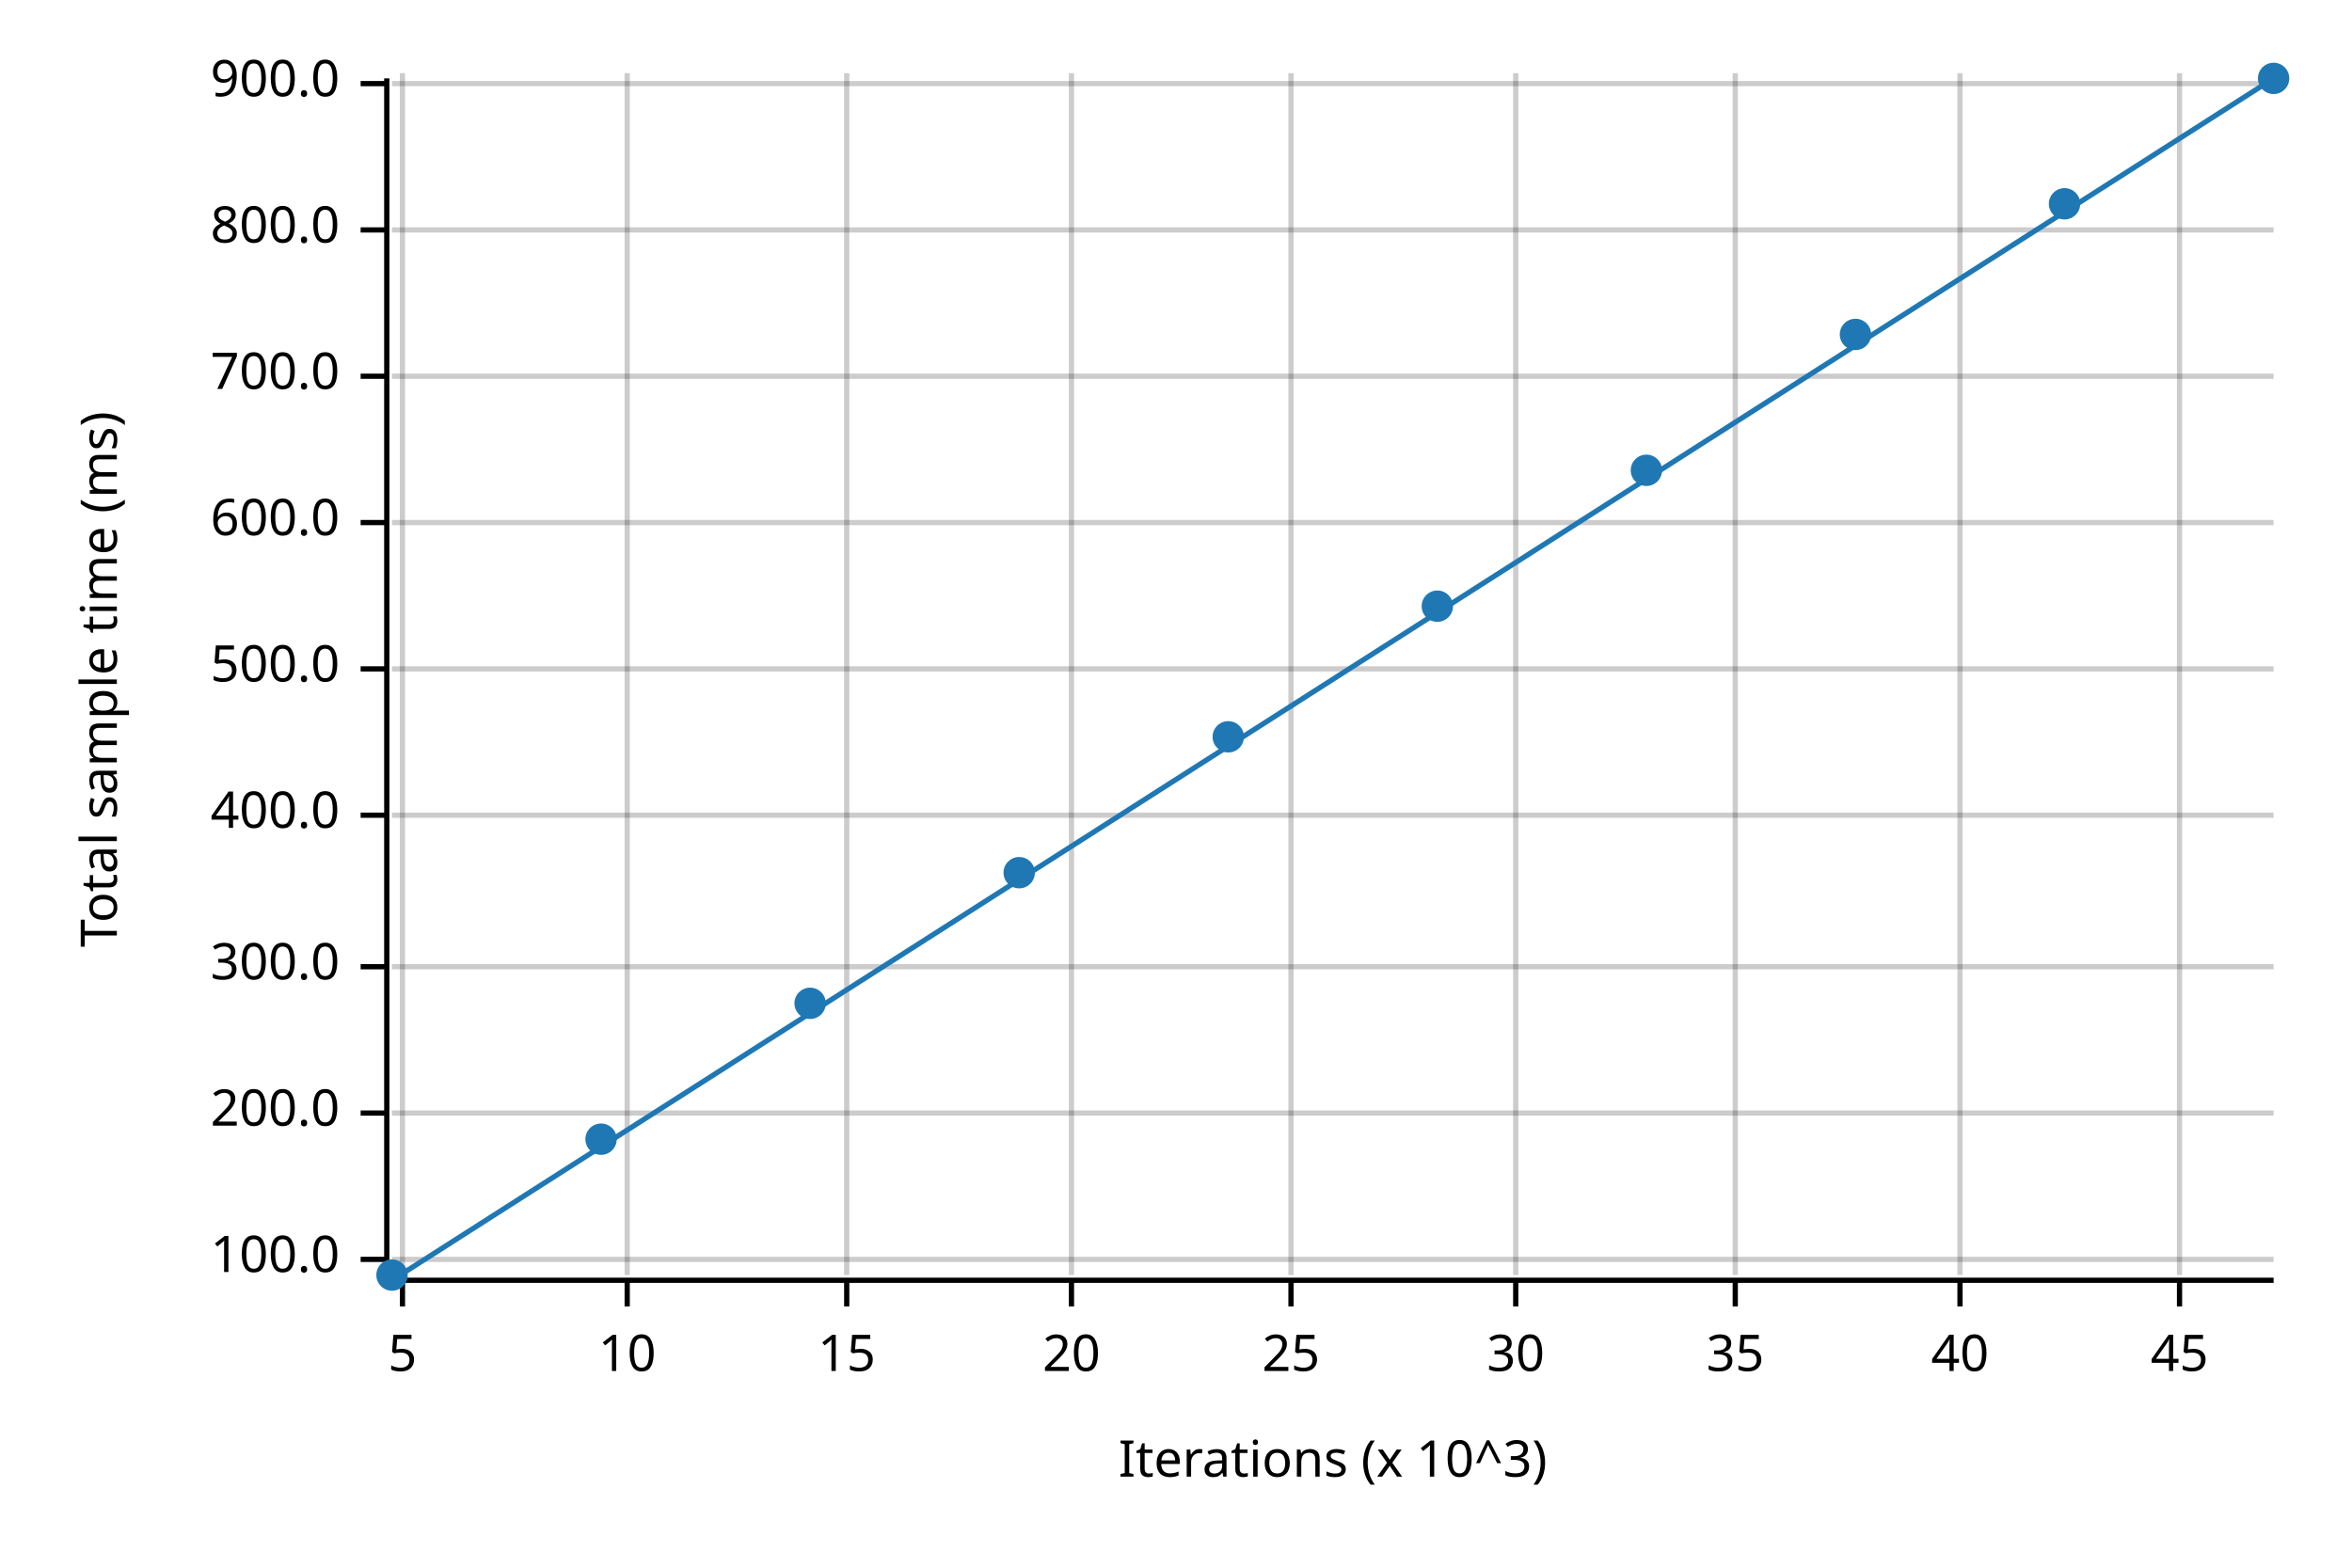
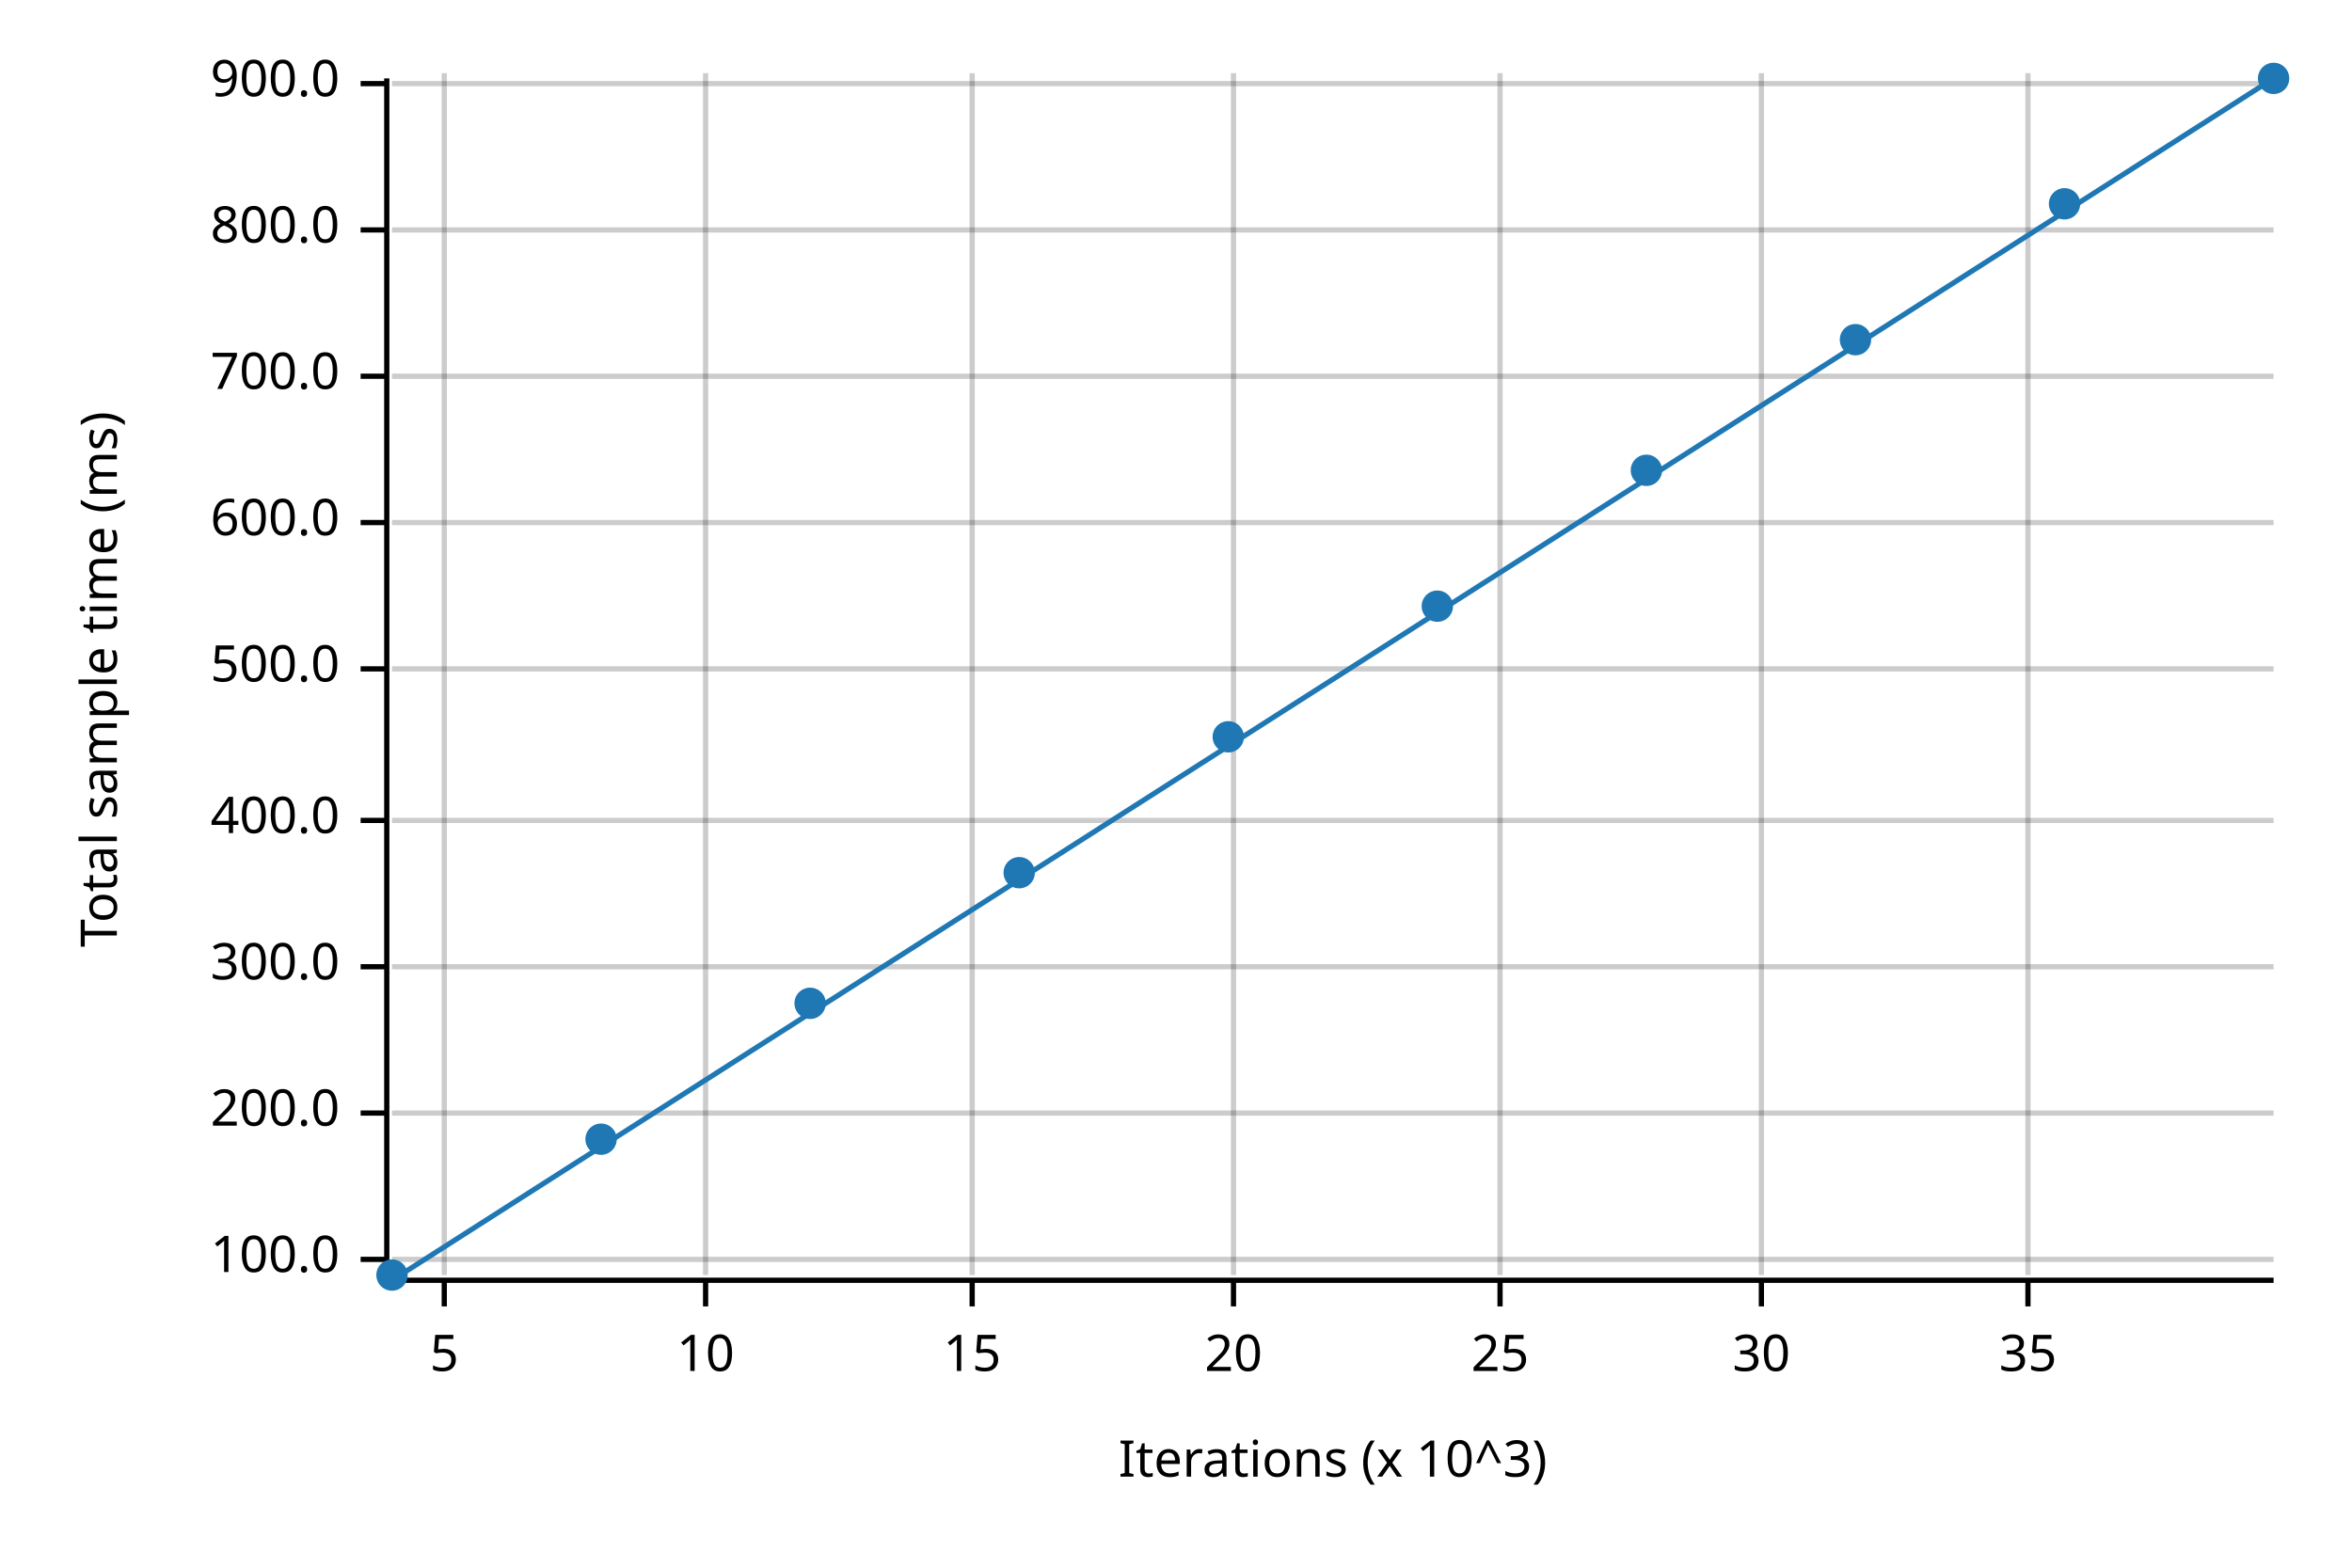
<svg xmlns="http://www.w3.org/2000/svg" width="450" height="300" viewBox="0 0 450 300">
  <text x="15" y="130" dy="0.76em" text-anchor="middle" font-family="sans-serif" font-size="9.677" opacity="1" fill="#000000" transform="rotate(270, 15, 130)">
Total sample time (ms)
</text>
  <text x="255" y="285" dy="-0.5ex" text-anchor="middle" font-family="sans-serif" font-size="9.677" opacity="1" fill="#000000">
Iterations (x 10^3)
</text>
-   <line opacity="0.2" stroke="#000000" stroke-width="1" x1="77" y1="244" x2="77" y2="14" />
-   <line opacity="0.2" stroke="#000000" stroke-width="1" x1="120" y1="244" x2="120" y2="14" />
-   <line opacity="0.2" stroke="#000000" stroke-width="1" x1="162" y1="244" x2="162" y2="14" />
-   <line opacity="0.2" stroke="#000000" stroke-width="1" x1="205" y1="244" x2="205" y2="14" />
-   <line opacity="0.2" stroke="#000000" stroke-width="1" x1="247" y1="244" x2="247" y2="14" />
-   <line opacity="0.2" stroke="#000000" stroke-width="1" x1="290" y1="244" x2="290" y2="14" />
-   <line opacity="0.2" stroke="#000000" stroke-width="1" x1="332" y1="244" x2="332" y2="14" />
-   <line opacity="0.2" stroke="#000000" stroke-width="1" x1="375" y1="244" x2="375" y2="14" />
-   <line opacity="0.2" stroke="#000000" stroke-width="1" x1="417" y1="244" x2="417" y2="14" />
+   <line opacity="0.2" stroke="#000000" stroke-width="1" x1="85" y1="244" x2="85" y2="14" />
+   <line opacity="0.2" stroke="#000000" stroke-width="1" x1="135" y1="244" x2="135" y2="14" />
+   <line opacity="0.2" stroke="#000000" stroke-width="1" x1="186" y1="244" x2="186" y2="14" />
+   <line opacity="0.2" stroke="#000000" stroke-width="1" x1="236" y1="244" x2="236" y2="14" />
+   <line opacity="0.2" stroke="#000000" stroke-width="1" x1="287" y1="244" x2="287" y2="14" />
+   <line opacity="0.2" stroke="#000000" stroke-width="1" x1="337" y1="244" x2="337" y2="14" />
+   <line opacity="0.2" stroke="#000000" stroke-width="1" x1="388" y1="244" x2="388" y2="14" />
  <line opacity="0.2" stroke="#000000" stroke-width="1" x1="75" y1="241" x2="435" y2="241" />
  <line opacity="0.2" stroke="#000000" stroke-width="1" x1="75" y1="213" x2="435" y2="213" />
  <line opacity="0.2" stroke="#000000" stroke-width="1" x1="75" y1="185" x2="435" y2="185" />
-   <line opacity="0.2" stroke="#000000" stroke-width="1" x1="75" y1="156" x2="435" y2="156" />
+   <line opacity="0.2" stroke="#000000" stroke-width="1" x1="75" y1="157" x2="435" y2="157" />
  <line opacity="0.2" stroke="#000000" stroke-width="1" x1="75" y1="128" x2="435" y2="128" />
  <line opacity="0.2" stroke="#000000" stroke-width="1" x1="75" y1="100" x2="435" y2="100" />
  <line opacity="0.2" stroke="#000000" stroke-width="1" x1="75" y1="72" x2="435" y2="72" />
  <line opacity="0.2" stroke="#000000" stroke-width="1" x1="75" y1="44" x2="435" y2="44" />
  <line opacity="0.2" stroke="#000000" stroke-width="1" x1="75" y1="16" x2="435" y2="16" />
  <polyline fill="none" opacity="1" stroke="#000000" stroke-width="1" points="74,15 74,245 " />
  <text x="65" y="241" dy="0.5ex" text-anchor="end" font-family="sans-serif" font-size="9.677" opacity="1" fill="#000000">
100.0
</text>
  <polyline fill="none" opacity="1" stroke="#000000" stroke-width="1" points="69,241 74,241 " />
  <text x="65" y="213" dy="0.5ex" text-anchor="end" font-family="sans-serif" font-size="9.677" opacity="1" fill="#000000">
200.0
</text>
  <polyline fill="none" opacity="1" stroke="#000000" stroke-width="1" points="69,213 74,213 " />
  <text x="65" y="185" dy="0.5ex" text-anchor="end" font-family="sans-serif" font-size="9.677" opacity="1" fill="#000000">
300.0
</text>
  <polyline fill="none" opacity="1" stroke="#000000" stroke-width="1" points="69,185 74,185 " />
-   <text x="65" y="156" dy="0.5ex" text-anchor="end" font-family="sans-serif" font-size="9.677" opacity="1" fill="#000000">
+   <text x="65" y="157" dy="0.5ex" text-anchor="end" font-family="sans-serif" font-size="9.677" opacity="1" fill="#000000">
400.0
</text>
-   <polyline fill="none" opacity="1" stroke="#000000" stroke-width="1" points="69,156 74,156 " />
+   <polyline fill="none" opacity="1" stroke="#000000" stroke-width="1" points="69,157 74,157 " />
  <text x="65" y="128" dy="0.5ex" text-anchor="end" font-family="sans-serif" font-size="9.677" opacity="1" fill="#000000">
500.0
</text>
  <polyline fill="none" opacity="1" stroke="#000000" stroke-width="1" points="69,128 74,128 " />
  <text x="65" y="100" dy="0.5ex" text-anchor="end" font-family="sans-serif" font-size="9.677" opacity="1" fill="#000000">
600.0
</text>
  <polyline fill="none" opacity="1" stroke="#000000" stroke-width="1" points="69,100 74,100 " />
  <text x="65" y="72" dy="0.5ex" text-anchor="end" font-family="sans-serif" font-size="9.677" opacity="1" fill="#000000">
700.0
</text>
  <polyline fill="none" opacity="1" stroke="#000000" stroke-width="1" points="69,72 74,72 " />
  <text x="65" y="44" dy="0.5ex" text-anchor="end" font-family="sans-serif" font-size="9.677" opacity="1" fill="#000000">
800.0
</text>
  <polyline fill="none" opacity="1" stroke="#000000" stroke-width="1" points="69,44 74,44 " />
  <text x="65" y="16" dy="0.5ex" text-anchor="end" font-family="sans-serif" font-size="9.677" opacity="1" fill="#000000">
900.0
</text>
  <polyline fill="none" opacity="1" stroke="#000000" stroke-width="1" points="69,16 74,16 " />
  <polyline fill="none" opacity="1" stroke="#000000" stroke-width="1" points="75,245 435,245 " />
-   <text x="77" y="255" dy="0.76em" text-anchor="middle" font-family="sans-serif" font-size="9.677" opacity="1" fill="#000000">
+   <text x="85" y="255" dy="0.76em" text-anchor="middle" font-family="sans-serif" font-size="9.677" opacity="1" fill="#000000">
5
</text>
-   <polyline fill="none" opacity="1" stroke="#000000" stroke-width="1" points="77,245 77,250 " />
-   <text x="120" y="255" dy="0.76em" text-anchor="middle" font-family="sans-serif" font-size="9.677" opacity="1" fill="#000000">
+   <polyline fill="none" opacity="1" stroke="#000000" stroke-width="1" points="85,245 85,250 " />
+   <text x="135" y="255" dy="0.76em" text-anchor="middle" font-family="sans-serif" font-size="9.677" opacity="1" fill="#000000">
10
</text>
-   <polyline fill="none" opacity="1" stroke="#000000" stroke-width="1" points="120,245 120,250 " />
-   <text x="162" y="255" dy="0.76em" text-anchor="middle" font-family="sans-serif" font-size="9.677" opacity="1" fill="#000000">
+   <polyline fill="none" opacity="1" stroke="#000000" stroke-width="1" points="135,245 135,250 " />
+   <text x="186" y="255" dy="0.76em" text-anchor="middle" font-family="sans-serif" font-size="9.677" opacity="1" fill="#000000">
15
</text>
-   <polyline fill="none" opacity="1" stroke="#000000" stroke-width="1" points="162,245 162,250 " />
-   <text x="205" y="255" dy="0.76em" text-anchor="middle" font-family="sans-serif" font-size="9.677" opacity="1" fill="#000000">
+   <polyline fill="none" opacity="1" stroke="#000000" stroke-width="1" points="186,245 186,250 " />
+   <text x="236" y="255" dy="0.76em" text-anchor="middle" font-family="sans-serif" font-size="9.677" opacity="1" fill="#000000">
20
</text>
-   <polyline fill="none" opacity="1" stroke="#000000" stroke-width="1" points="205,245 205,250 " />
-   <text x="247" y="255" dy="0.76em" text-anchor="middle" font-family="sans-serif" font-size="9.677" opacity="1" fill="#000000">
+   <polyline fill="none" opacity="1" stroke="#000000" stroke-width="1" points="236,245 236,250 " />
+   <text x="287" y="255" dy="0.76em" text-anchor="middle" font-family="sans-serif" font-size="9.677" opacity="1" fill="#000000">
25
</text>
-   <polyline fill="none" opacity="1" stroke="#000000" stroke-width="1" points="247,245 247,250 " />
-   <text x="290" y="255" dy="0.76em" text-anchor="middle" font-family="sans-serif" font-size="9.677" opacity="1" fill="#000000">
+   <polyline fill="none" opacity="1" stroke="#000000" stroke-width="1" points="287,245 287,250 " />
+   <text x="337" y="255" dy="0.76em" text-anchor="middle" font-family="sans-serif" font-size="9.677" opacity="1" fill="#000000">
30
</text>
-   <polyline fill="none" opacity="1" stroke="#000000" stroke-width="1" points="290,245 290,250 " />
-   <text x="332" y="255" dy="0.76em" text-anchor="middle" font-family="sans-serif" font-size="9.677" opacity="1" fill="#000000">
+   <polyline fill="none" opacity="1" stroke="#000000" stroke-width="1" points="337,245 337,250 " />
+   <text x="388" y="255" dy="0.76em" text-anchor="middle" font-family="sans-serif" font-size="9.677" opacity="1" fill="#000000">
35
</text>
-   <polyline fill="none" opacity="1" stroke="#000000" stroke-width="1" points="332,245 332,250 " />
-   <text x="375" y="255" dy="0.76em" text-anchor="middle" font-family="sans-serif" font-size="9.677" opacity="1" fill="#000000">
- 40
- </text>
-   <polyline fill="none" opacity="1" stroke="#000000" stroke-width="1" points="375,245 375,250 " />
-   <text x="417" y="255" dy="0.76em" text-anchor="middle" font-family="sans-serif" font-size="9.677" opacity="1" fill="#000000">
- 45
- </text>
-   <polyline fill="none" opacity="1" stroke="#000000" stroke-width="1" points="417,245 417,250 " />
+   <polyline fill="none" opacity="1" stroke="#000000" stroke-width="1" points="388,245 388,250 " />
  <circle cx="75" cy="244" r="3" opacity="1" fill="#1F78B4" stroke="none" stroke-width="1" />
  <circle cx="115" cy="218" r="3" opacity="1" fill="#1F78B4" stroke="none" stroke-width="1" />
  <circle cx="155" cy="192" r="3" opacity="1" fill="#1F78B4" stroke="none" stroke-width="1" />
  <circle cx="195" cy="167" r="3" opacity="1" fill="#1F78B4" stroke="none" stroke-width="1" />
  <circle cx="235" cy="141" r="3" opacity="1" fill="#1F78B4" stroke="none" stroke-width="1" />
  <circle cx="275" cy="116" r="3" opacity="1" fill="#1F78B4" stroke="none" stroke-width="1" />
  <circle cx="315" cy="90" r="3" opacity="1" fill="#1F78B4" stroke="none" stroke-width="1" />
-   <circle cx="355" cy="64" r="3" opacity="1" fill="#1F78B4" stroke="none" stroke-width="1" />
+   <circle cx="355" cy="65" r="3" opacity="1" fill="#1F78B4" stroke="none" stroke-width="1" />
  <circle cx="395" cy="39" r="3" opacity="1" fill="#1F78B4" stroke="none" stroke-width="1" />
  <circle cx="435" cy="15" r="3" opacity="1" fill="#1F78B4" stroke="none" stroke-width="1" />
  <polyline fill="none" opacity="1" stroke="#1F78B4" stroke-width="1" points="75,245 435,15 " />
  <polygon opacity="0.25" fill="#1F78B4" points="75,245 435,15 435,15 " />
</svg>
